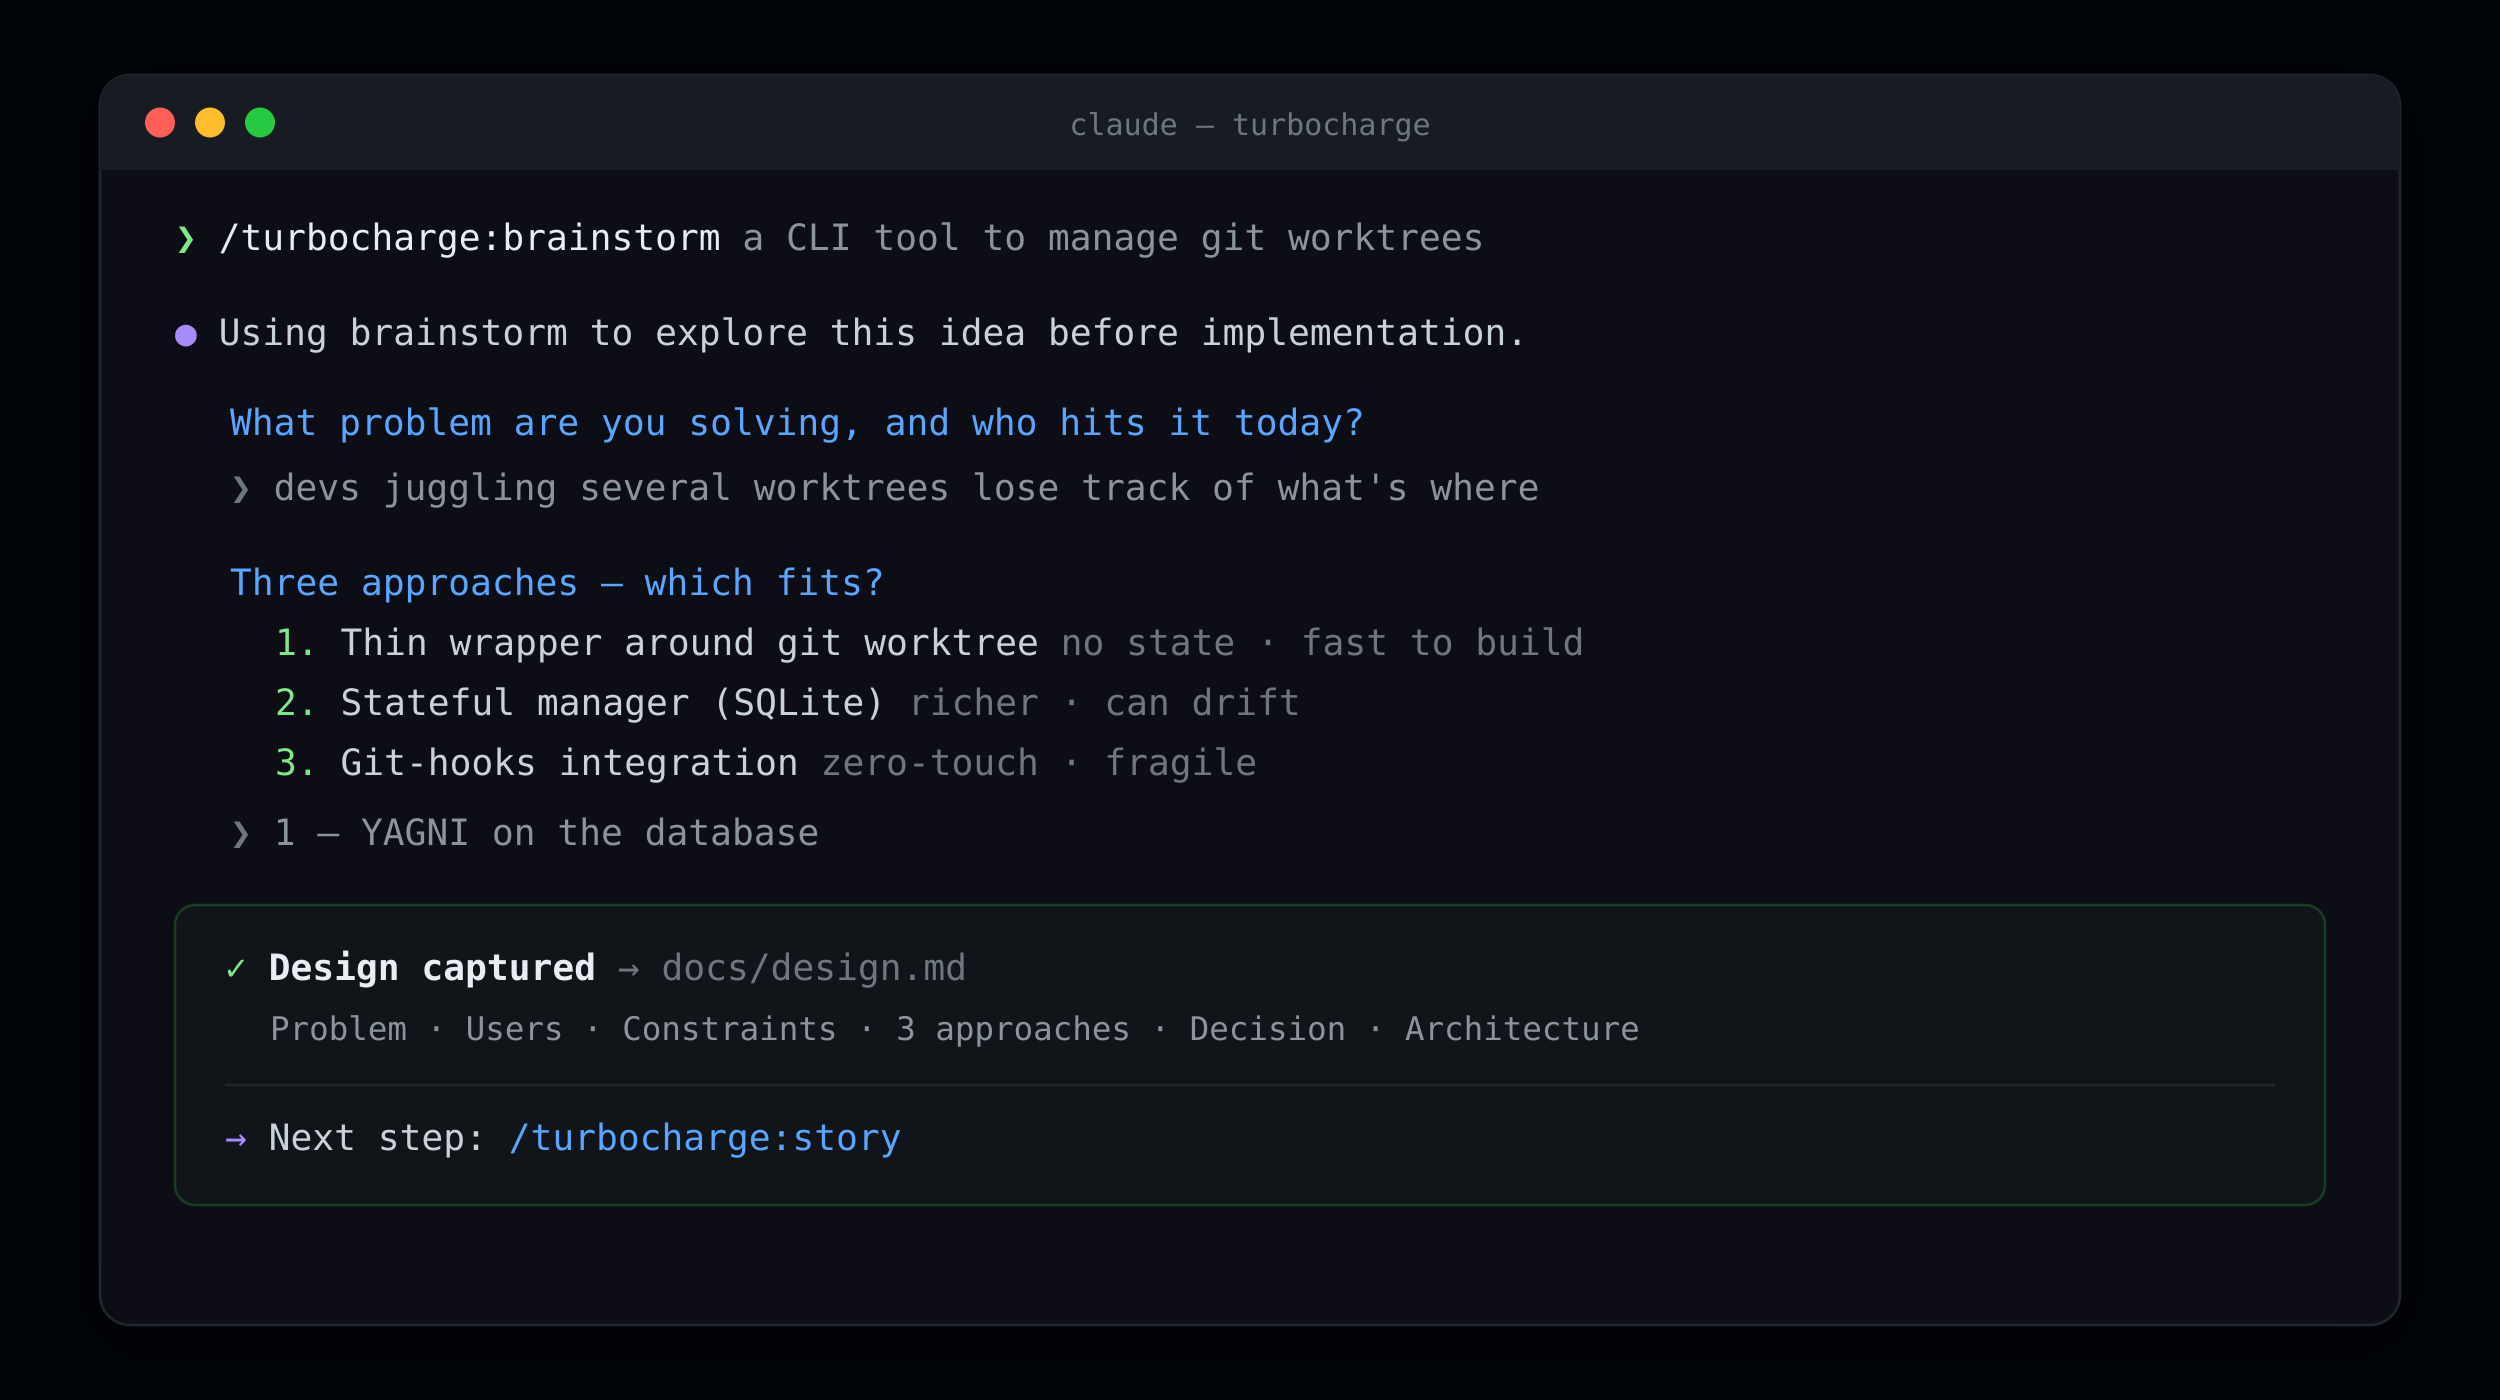
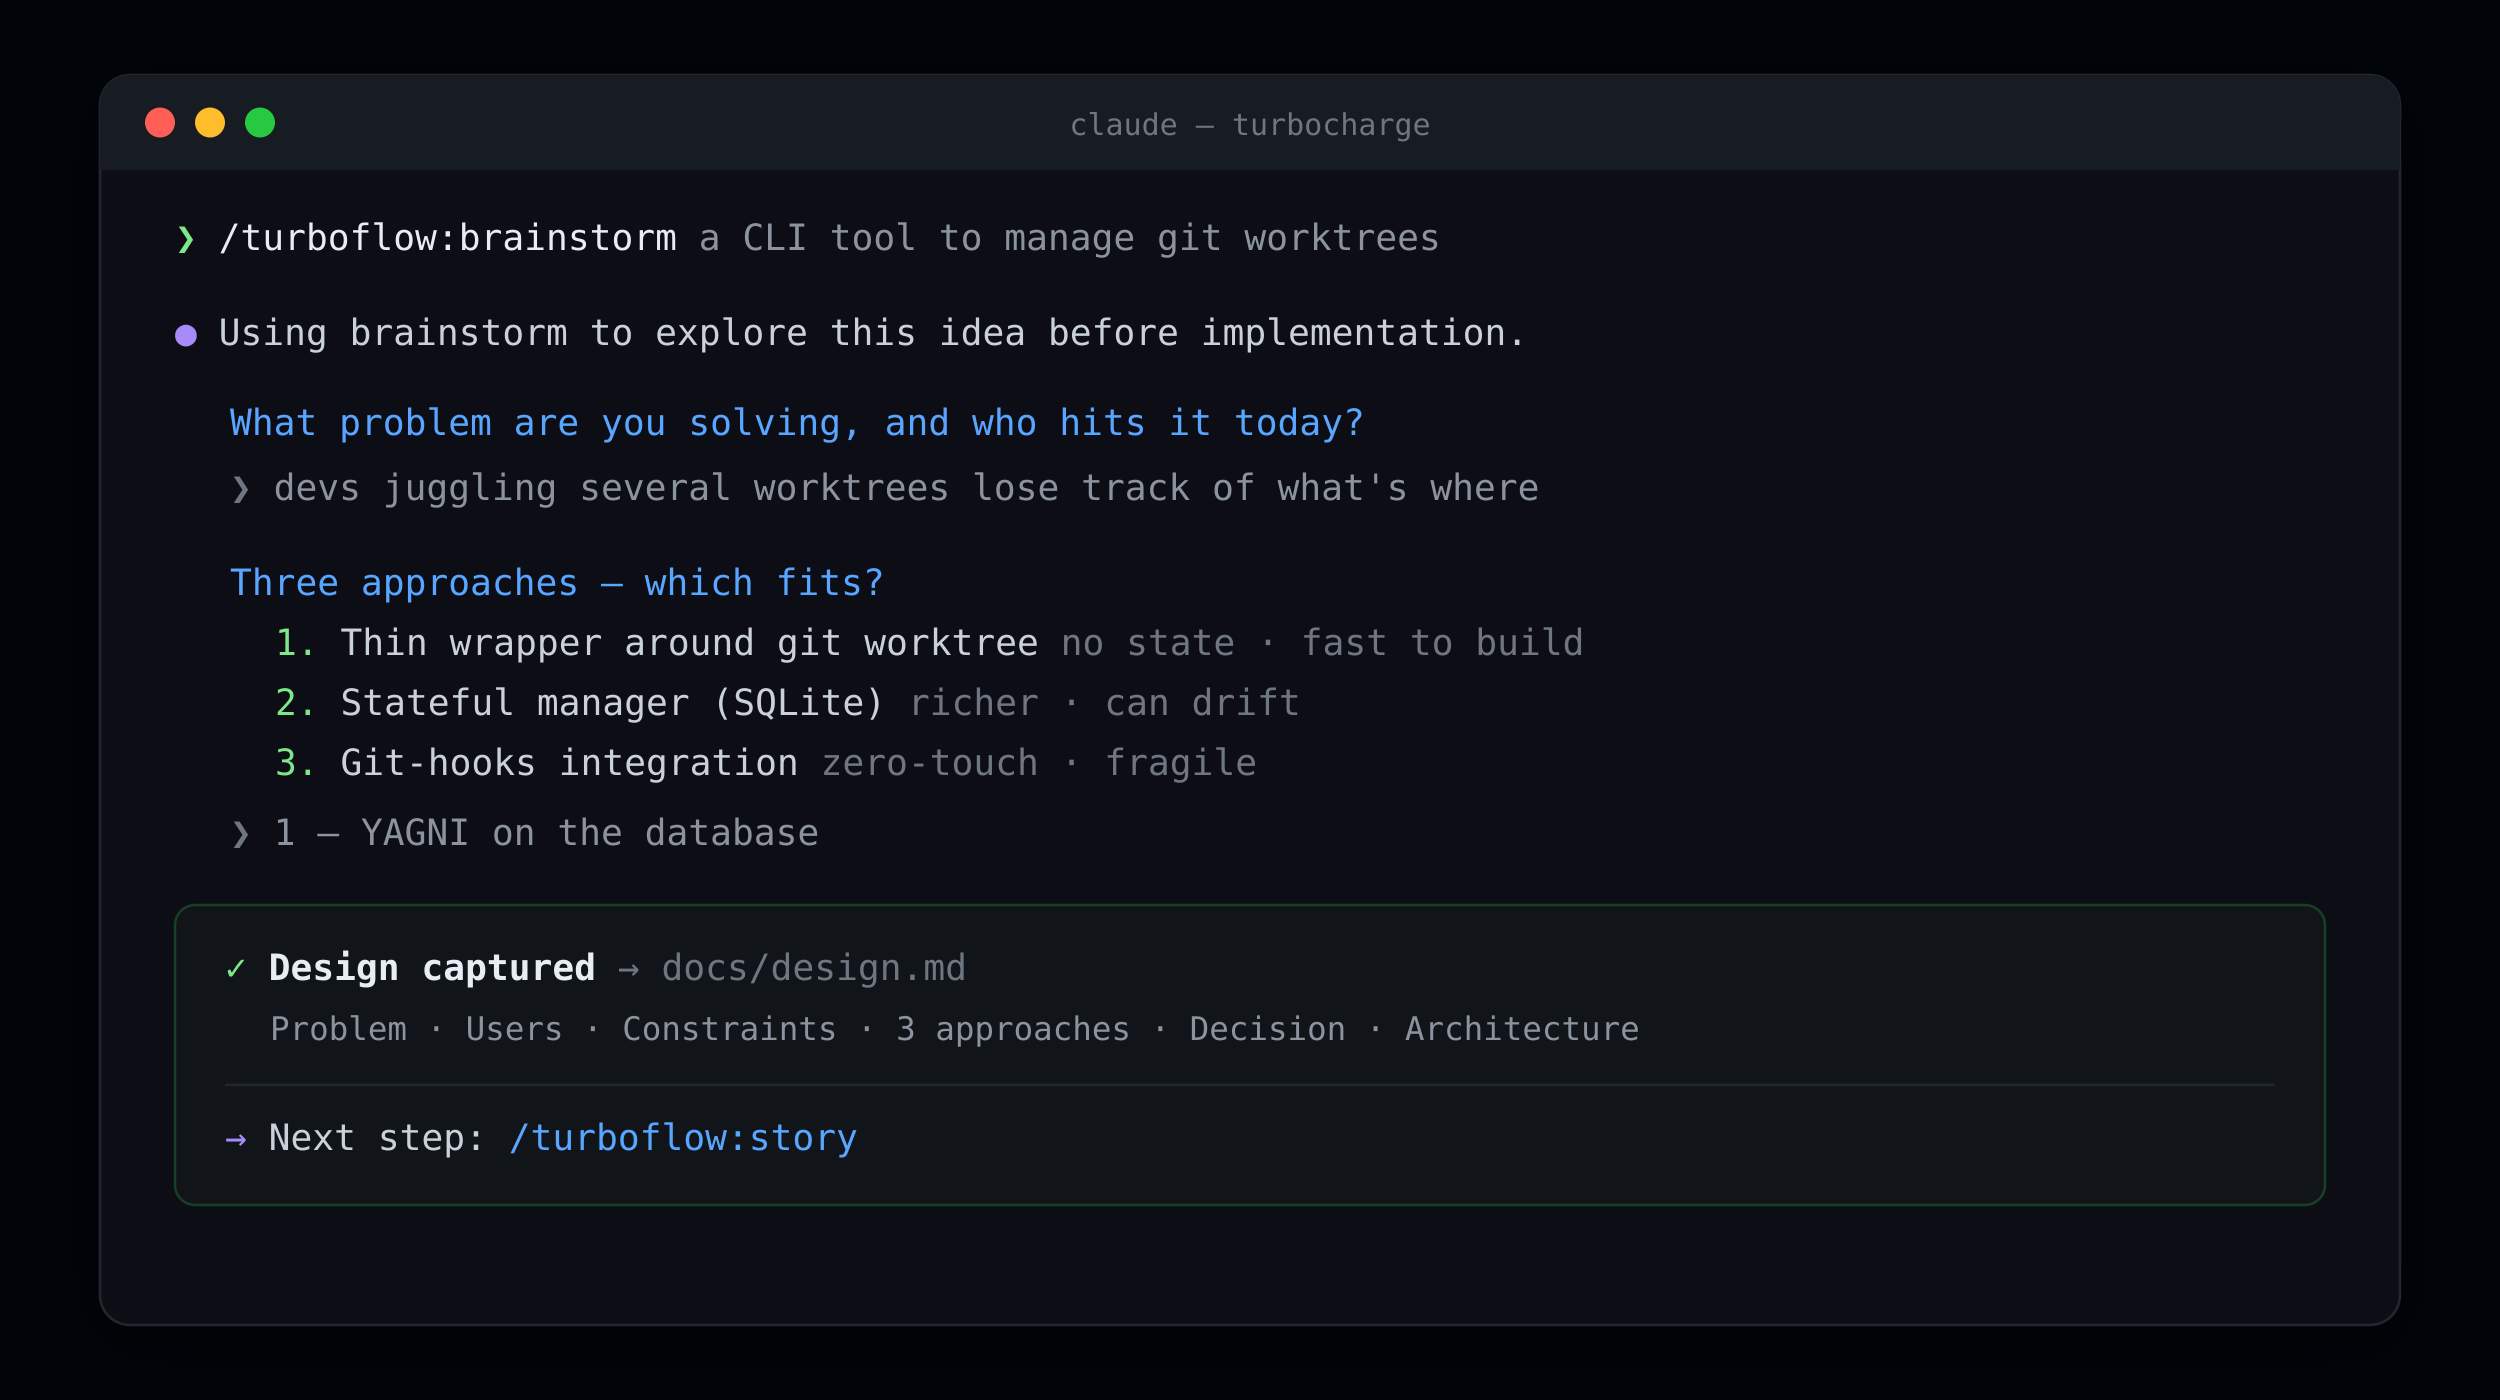
<svg xmlns="http://www.w3.org/2000/svg" viewBox="0 0 1000 560" width="1000" height="560" font-family="'SF Mono','Fira Code','Cascadia Code',monospace">
  <defs>
    <filter id="winShadow" x="-10%" y="-10%" width="120%" height="120%">
      <feDropShadow dx="0" dy="6" stdDeviation="14" flood-color="#000" flood-opacity="0.5" />
    </filter>
  </defs>
  <rect width="1000" height="560" fill="#010409" />
  <g filter="url(#winShadow)">
    <rect x="40" y="30" width="920" height="500" rx="12" fill="#0d1117" stroke="#21262d" stroke-width="1" />
    <path d="M40,42 a12,12 0 0 1 12,-12 h896 a12,12 0 0 1 12,12 v26 h-920 z" fill="#161b22" />
    <circle cx="64" cy="49" r="6" fill="#ff5f56" />
    <circle cx="84" cy="49" r="6" fill="#ffbd2e" />
    <circle cx="104" cy="49" r="6" fill="#27c93f" />
    <text x="500" y="54" text-anchor="middle" fill="#6e7681" font-size="12">claude — turbocharge</text>
  </g>
  <g font-size="14.5">
    <text x="70" y="100">
      <tspan fill="#7ee787">❯</tspan>
-       <tspan fill="#e6edf3">/turbocharge:brainstorm</tspan>
+       <tspan fill="#e6edf3">/turboflow:brainstorm</tspan>
      <tspan fill="#8b949e">a CLI tool to manage git worktrees</tspan>
    </text>
    <text x="70" y="138">
      <tspan fill="#a78bfa">●</tspan>
      <tspan fill="#c9d1d9">Using brainstorm to explore this idea before implementation.</tspan>
    </text>
    <text x="92" y="174" fill="#58a6ff">What problem are you solving, and who hits it today?</text>
    <text x="92" y="200">
      <tspan fill="#6e7681">❯</tspan>
      <tspan fill="#8b949e">devs juggling several worktrees lose track of what's where</tspan>
    </text>
    <text x="92" y="238" fill="#58a6ff">Three approaches — which fits?</text>
    <text x="110" y="262">
      <tspan fill="#7ee787">1.</tspan>
      <tspan fill="#c9d1d9">Thin wrapper around git worktree</tspan>
      <tspan fill="#6e7681">no state · fast to build</tspan>
    </text>
    <text x="110" y="286">
      <tspan fill="#7ee787">2.</tspan>
      <tspan fill="#c9d1d9">Stateful manager (SQLite)</tspan>
      <tspan fill="#6e7681">richer · can drift</tspan>
    </text>
    <text x="110" y="310">
      <tspan fill="#7ee787">3.</tspan>
      <tspan fill="#c9d1d9">Git-hooks integration</tspan>
      <tspan fill="#6e7681">zero-touch · fragile</tspan>
    </text>
    <text x="92" y="338">
      <tspan fill="#6e7681">❯</tspan>
      <tspan fill="#8b949e">1 — YAGNI on the database</tspan>
    </text>
    <rect x="70" y="362" width="860" height="120" rx="8" fill="#7ee787" fill-opacity="0.04" stroke="#238636" stroke-width="1" stroke-opacity="0.4" />
    <text x="90" y="392">
      <tspan fill="#7ee787">✓</tspan>
      <tspan fill="#e6edf3" font-weight="600">Design captured</tspan>
      <tspan fill="#6e7681">→ docs/design.md</tspan>
    </text>
    <text x="108" y="416" fill="#8b949e" font-size="13">Problem · Users · Constraints · 3 approaches · Decision · Architecture</text>
    <line x1="90" y1="434" x2="910" y2="434" stroke="#21262d" stroke-width="1" />
    <text x="90" y="460">
      <tspan fill="#a78bfa">→</tspan>
      <tspan fill="#c9d1d9">Next step:</tspan>
-       <tspan fill="#58a6ff">/turbocharge:story</tspan>
+       <tspan fill="#58a6ff">/turboflow:story</tspan>
    </text>
  </g>
</svg>
